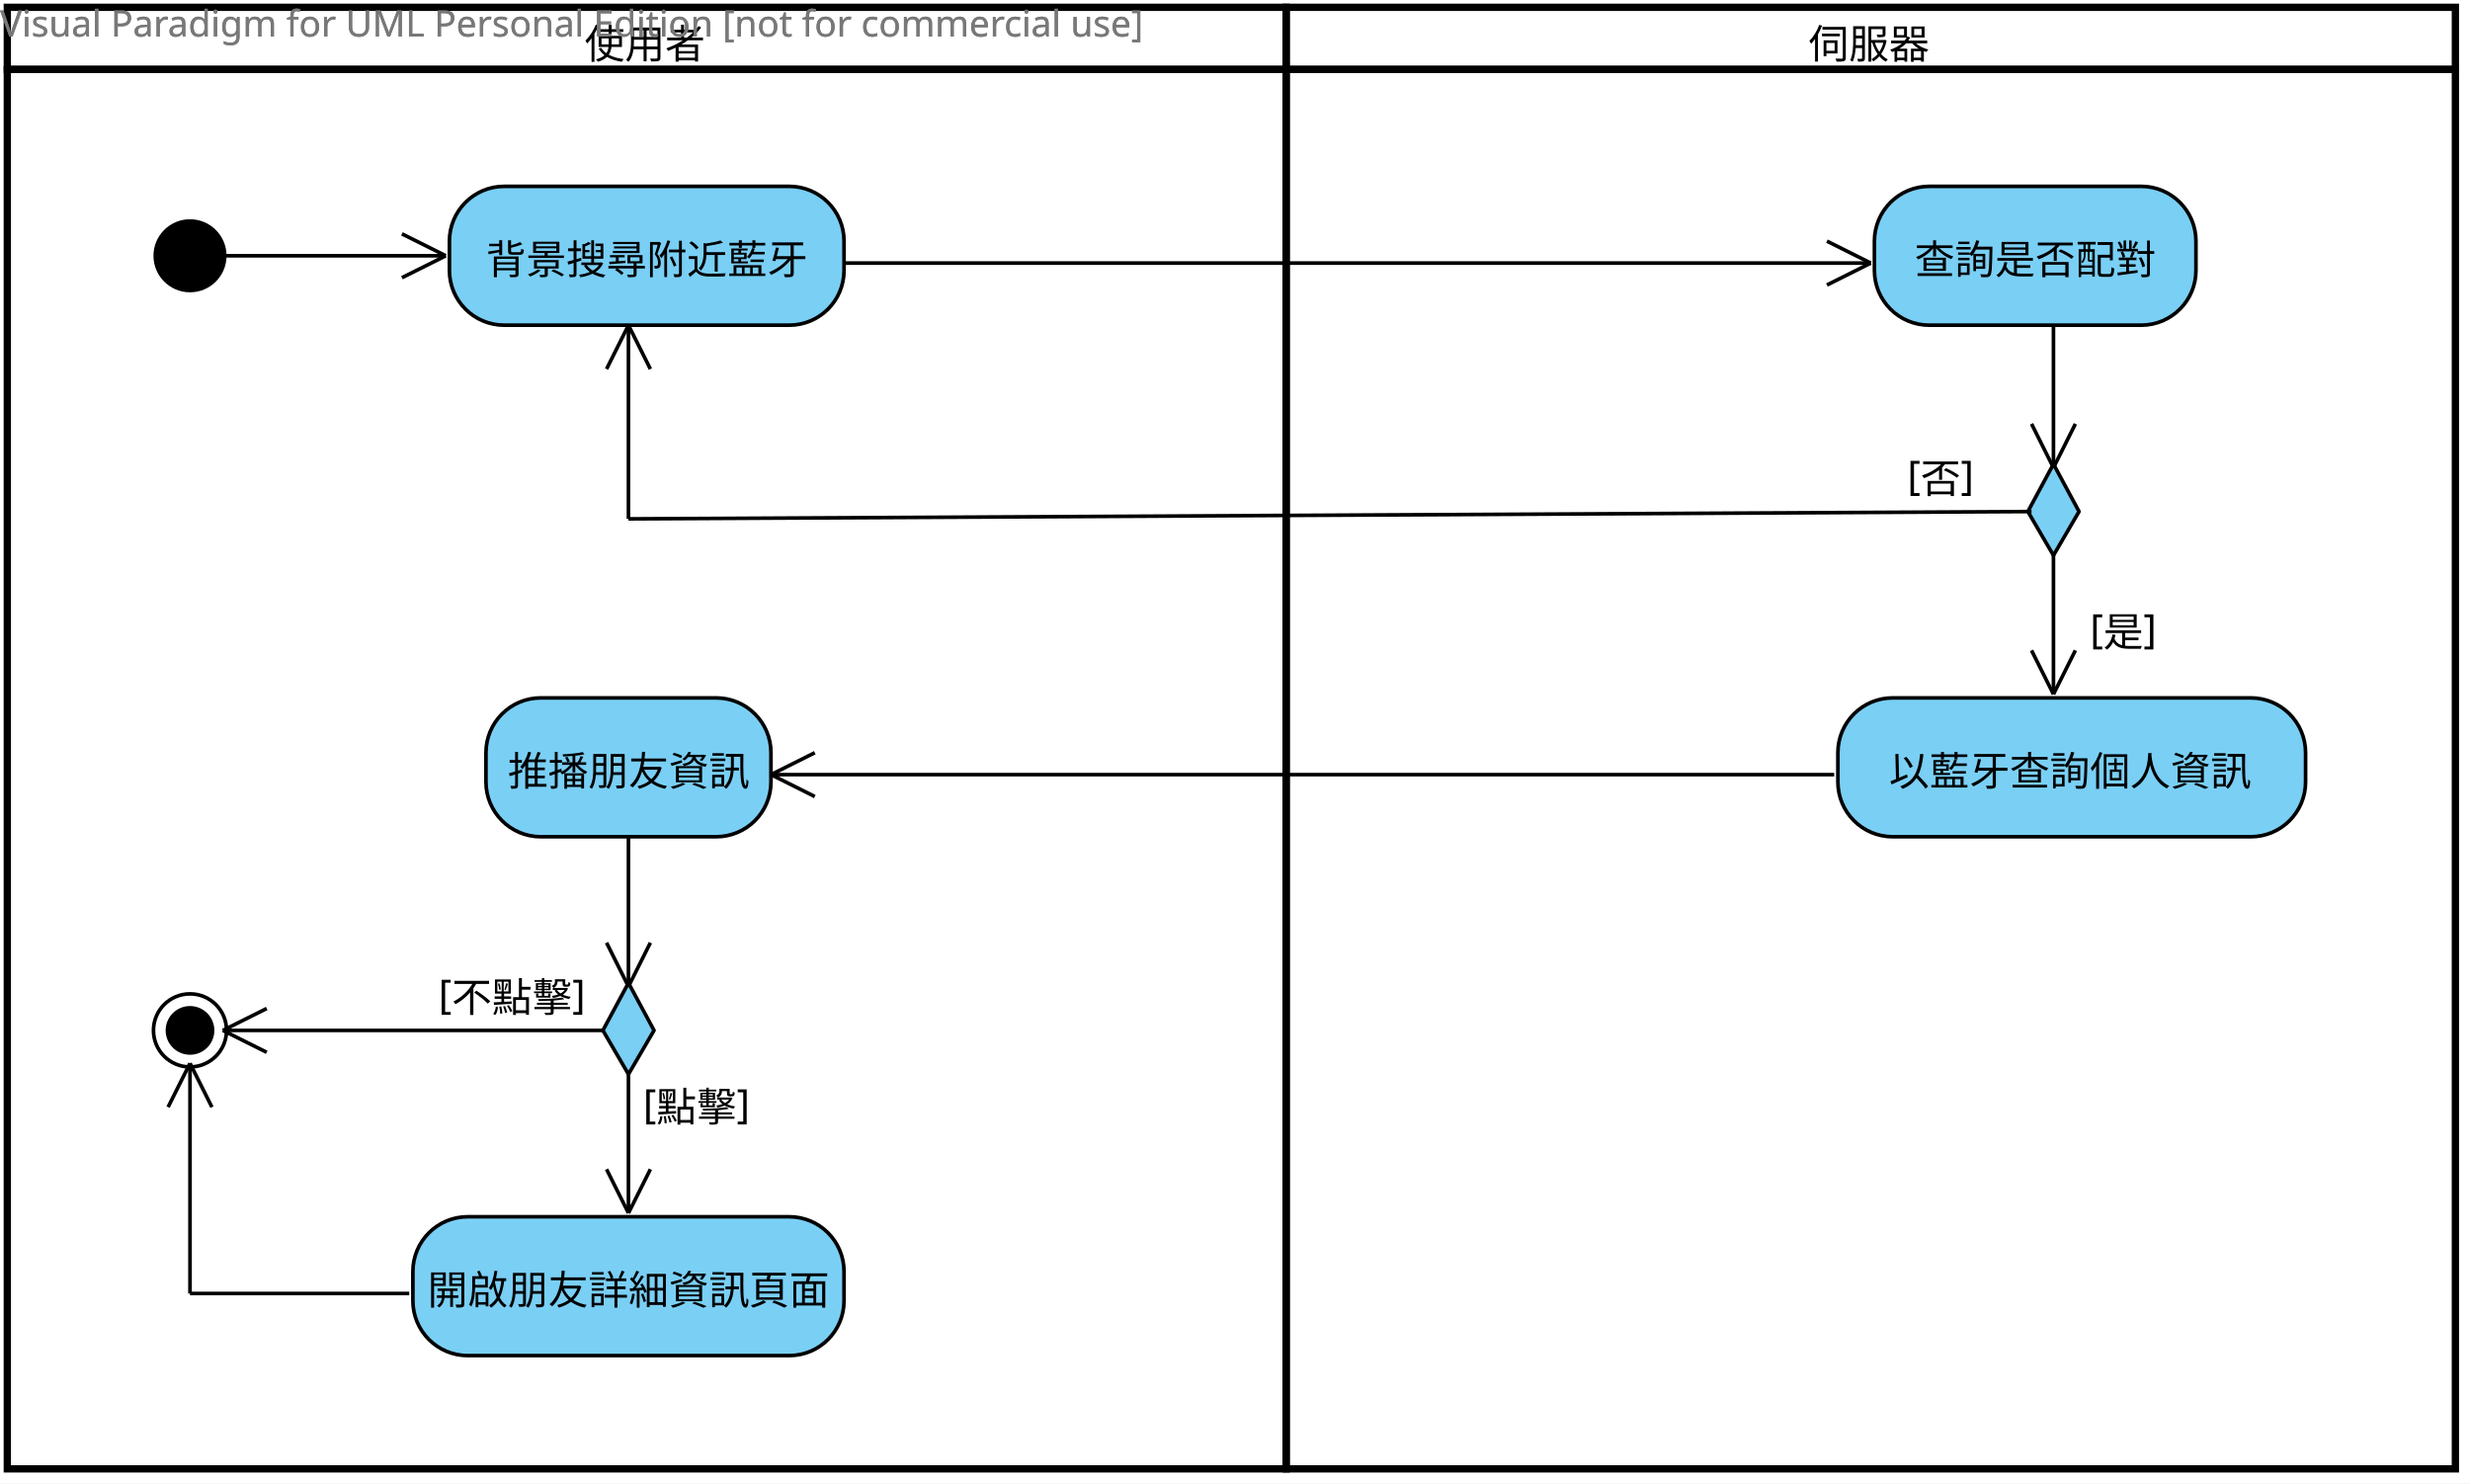
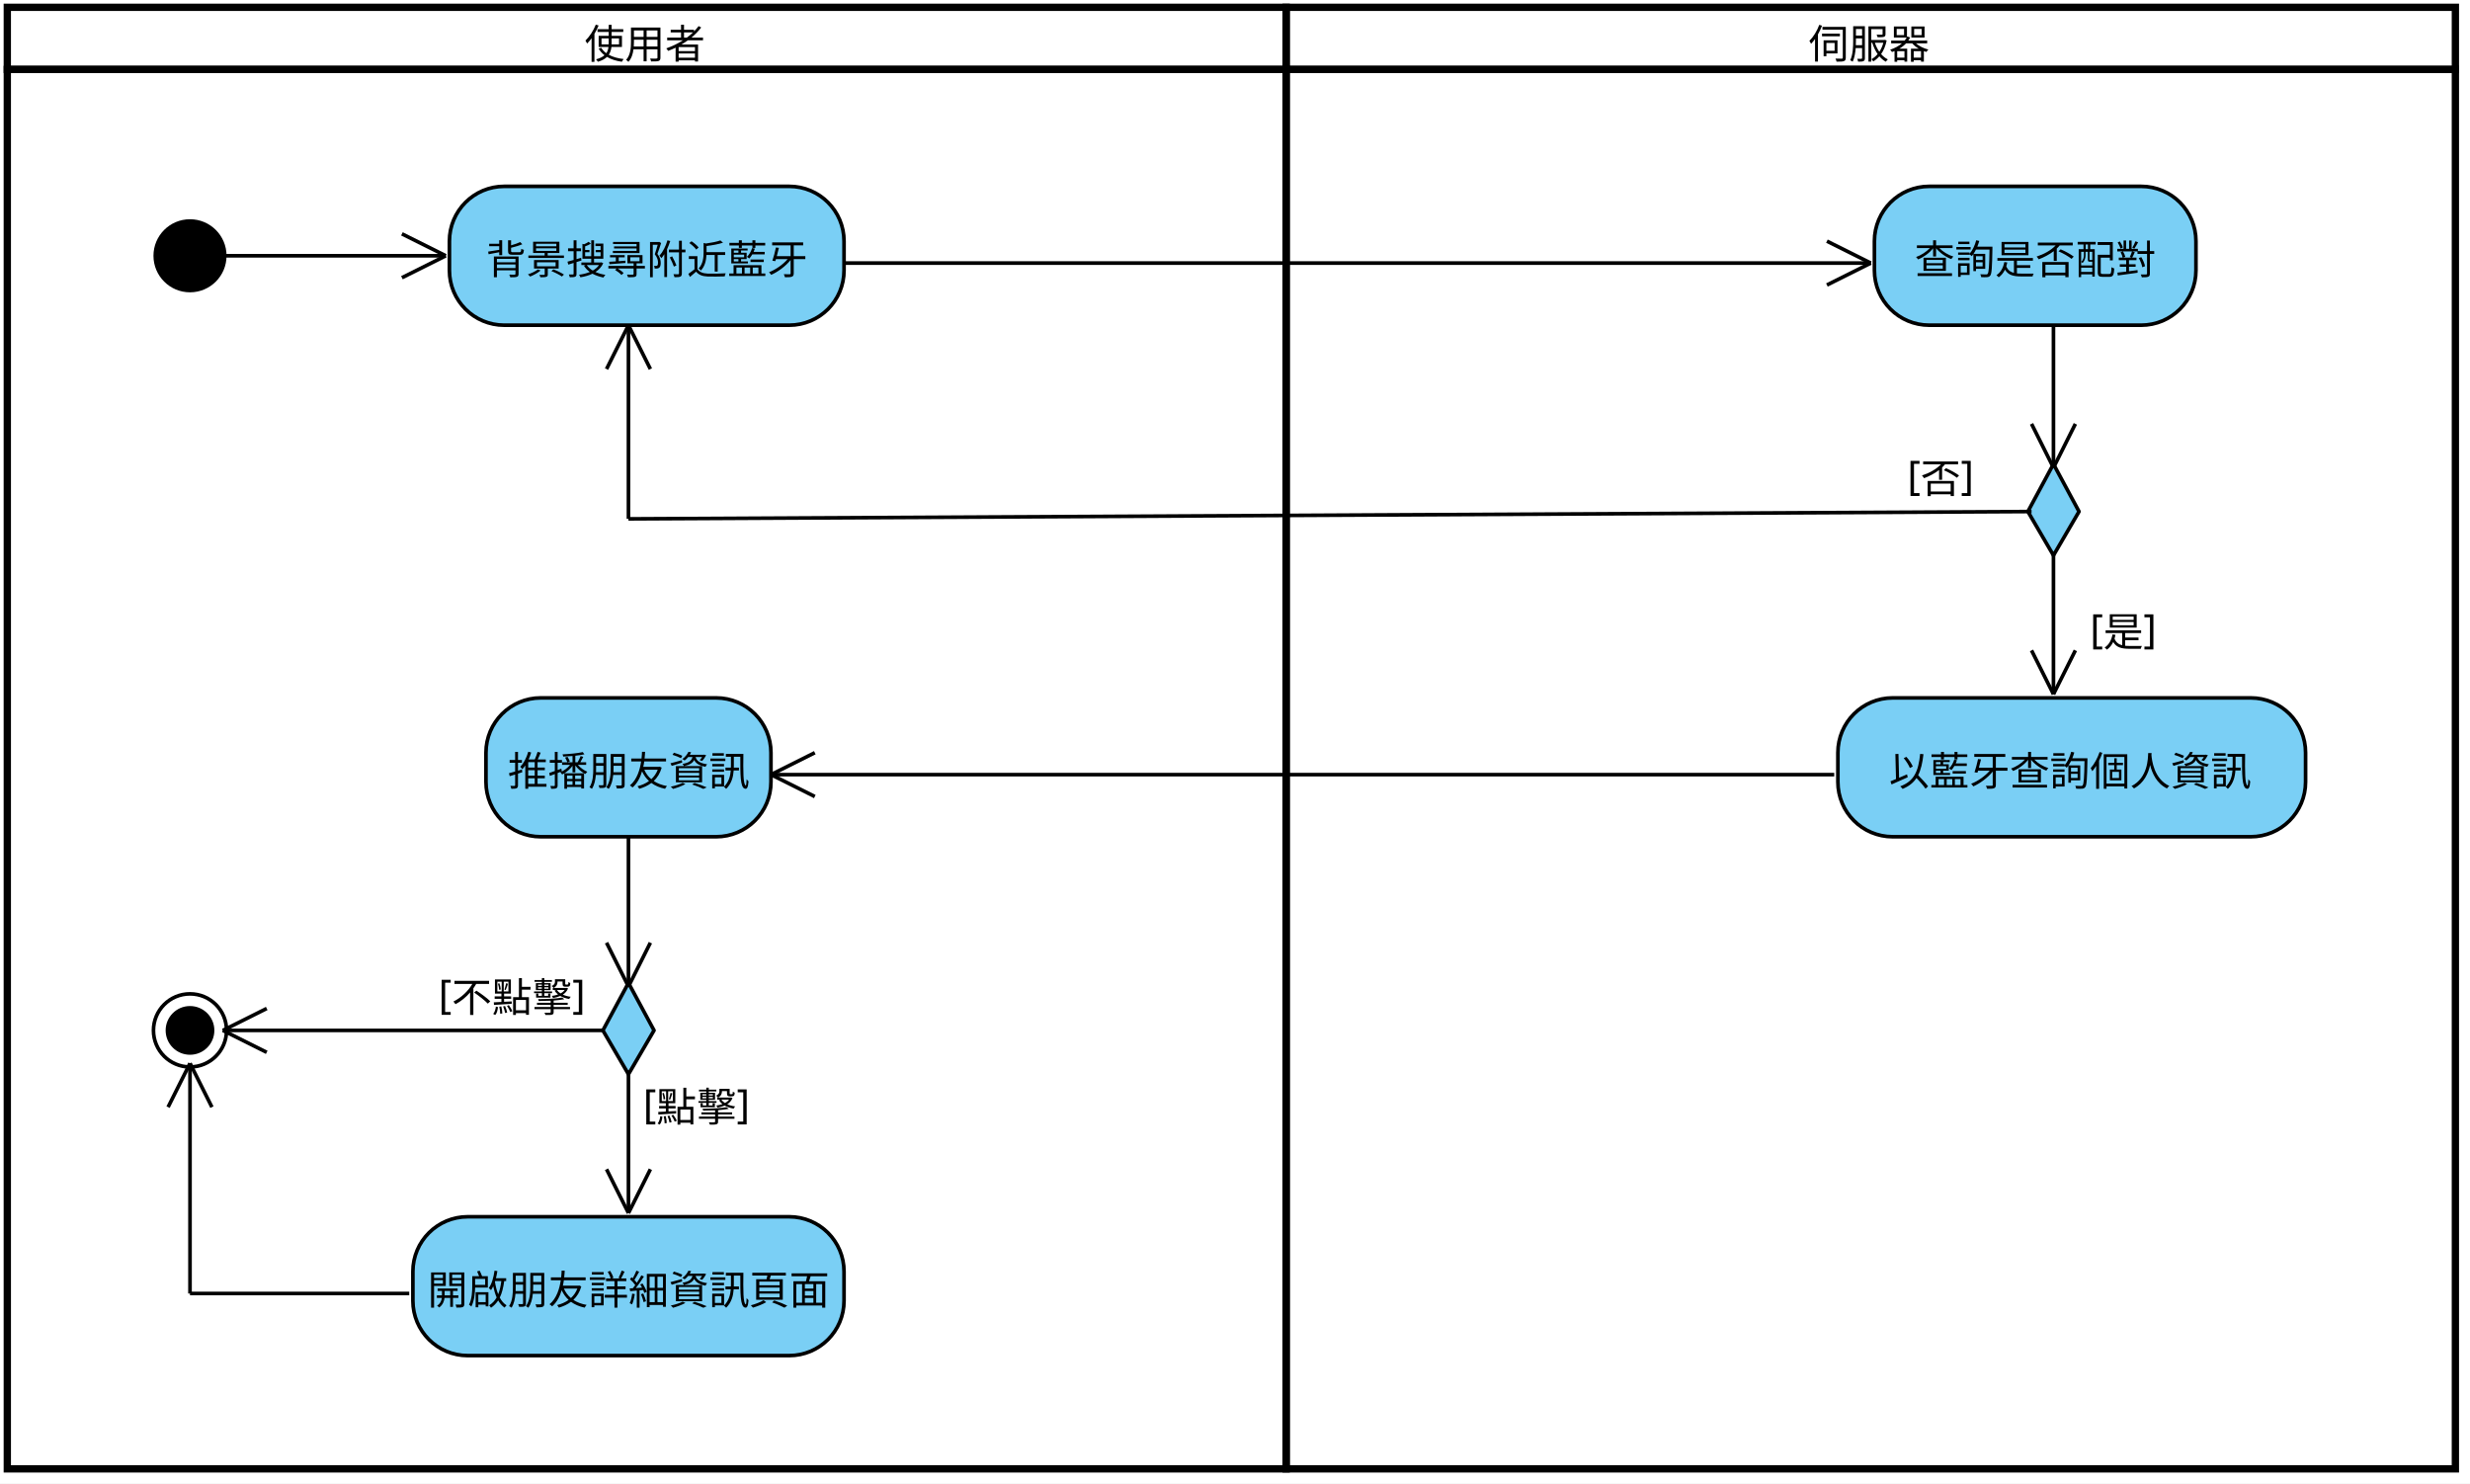
<svg xmlns="http://www.w3.org/2000/svg" style="fill-opacity:1; color-rendering:auto; color-interpolation:auto; stroke:black; text-rendering:auto; stroke-linecap:square; stroke-miterlimit:10; stroke-opacity:1; shape-rendering:auto; fill:black; stroke-dasharray:none; font-weight:normal; stroke-width:1; font-family:'Dialog'; font-style:normal; stroke-linejoin:miter; font-size:12; stroke-dashoffset:0; image-rendering:auto;" width="676" height="406">
  <defs id="genericDefs" />
  <g>
    <defs id="defs1">
      <clipPath clipPathUnits="userSpaceOnUse" id="clipPath1">
        <path d="M-3 -3 L677 -3 L677 407 L-3 407 L-3 -3 Z" />
      </clipPath>
      <clipPath clipPathUnits="userSpaceOnUse" id="clipPath2">
        <path d="M0 0 L0 390 L7 390 L7 0 Z" />
      </clipPath>
      <clipPath clipPathUnits="userSpaceOnUse" id="clipPath3">
        <path d="M-3 -3 L357 -3 L357 24 L-3 24 L-3 -3 Z" />
      </clipPath>
      <clipPath clipPathUnits="userSpaceOnUse" id="clipPath4">
        <path d="M0 0 L350 0 L350 17 L0 17 L0 0 Z" />
      </clipPath>
      <clipPath clipPathUnits="userSpaceOnUse" id="clipPath5">
        <path d="M-3 -3 L357 -3 L357 390 L-3 390 L-3 -3 Z" />
      </clipPath>
      <clipPath clipPathUnits="userSpaceOnUse" id="clipPath6">
        <path d="M-3 -3 L327 -3 L327 24 L-3 24 L-3 -3 Z" />
      </clipPath>
      <clipPath clipPathUnits="userSpaceOnUse" id="clipPath7">
        <path d="M0 0 L320 0 L320 17 L0 17 L0 0 Z" />
      </clipPath>
      <clipPath clipPathUnits="userSpaceOnUse" id="clipPath8">
        <path d="M-3 -3 L327 -3 L327 390 L-3 390 L-3 -3 Z" />
      </clipPath>
      <clipPath clipPathUnits="userSpaceOnUse" id="clipPath9">
        <path d="M-3 -3 L47 -3 L47 27 L-3 27 L-3 -3 Z" />
      </clipPath>
      <clipPath clipPathUnits="userSpaceOnUse" id="clipPath10">
        <path d="M-3 -3 L117 -3 L117 47 L-3 47 L-3 -3 Z" />
      </clipPath>
      <clipPath clipPathUnits="userSpaceOnUse" id="clipPath11">
        <path d="M0 0 L110 0 L110 40 L0 40 L0 0 Z" />
      </clipPath>
      <clipPath clipPathUnits="userSpaceOnUse" id="clipPath12">
        <path d="M-3 -3 L97 -3 L97 47 L-3 47 L-3 -3 Z" />
      </clipPath>
      <clipPath clipPathUnits="userSpaceOnUse" id="clipPath13">
        <path d="M0 0 L90 0 L90 40 L0 40 L0 0 Z" />
      </clipPath>
      <clipPath clipPathUnits="userSpaceOnUse" id="clipPath14">
        <path d="M-3 -3 L27 -3 L27 47 L-3 47 L-3 -3 Z" />
      </clipPath>
      <clipPath clipPathUnits="userSpaceOnUse" id="clipPath15">
        <path d="M-3 -3 L137 -3 L137 47 L-3 47 L-3 -3 Z" />
      </clipPath>
      <clipPath clipPathUnits="userSpaceOnUse" id="clipPath16">
        <path d="M0 0 L130 0 L130 40 L0 40 L0 0 Z" />
      </clipPath>
      <clipPath clipPathUnits="userSpaceOnUse" id="clipPath17">
        <path d="M-3 -3 L87 -3 L87 47 L-3 47 L-3 -3 Z" />
      </clipPath>
      <clipPath clipPathUnits="userSpaceOnUse" id="clipPath18">
        <path d="M0 0 L80 0 L80 40 L0 40 L0 0 Z" />
      </clipPath>
      <clipPath clipPathUnits="userSpaceOnUse" id="clipPath19">
        <path d="M-3 -3 L127 -3 L127 47 L-3 47 L-3 -3 Z" />
      </clipPath>
      <clipPath clipPathUnits="userSpaceOnUse" id="clipPath20">
        <path d="M0 0 L120 0 L120 40 L0 40 L0 0 Z" />
      </clipPath>
      <clipPath clipPathUnits="userSpaceOnUse" id="clipPath21">
        <path d="M-3 -3 L27 -3 L27 27 L-3 27 L-3 -3 Z" />
      </clipPath>
      <clipPath clipPathUnits="userSpaceOnUse" id="clipPath22">
        <path d="M0 0 L320 0 L320 383 L0 383 L0 0 Z" />
      </clipPath>
      <clipPath clipPathUnits="userSpaceOnUse" id="clipPath23">
        <path d="M0 0 L350 0 L350 383 L0 383 L0 0 Z" />
      </clipPath>
      <clipPath clipPathUnits="userSpaceOnUse" id="clipPath24">
        <path d="M0 0 L165 0 L165 104 L0 104 L0 0 Z" />
      </clipPath>
      <clipPath clipPathUnits="userSpaceOnUse" id="clipPath25">
        <path d="M0 0 L385 0 L385 104 L0 104 L0 0 Z" />
      </clipPath>
      <clipPath clipPathUnits="userSpaceOnUse" id="clipPath26">
        <path d="M0 0 L104 0 L104 143 L0 143 L0 0 Z" />
      </clipPath>
      <clipPath clipPathUnits="userSpaceOnUse" id="clipPath27">
        <path d="M0 0 L488 0 L488 157 L0 157 L0 0 Z" />
      </clipPath>
      <clipPath clipPathUnits="userSpaceOnUse" id="clipPath28">
        <path d="M0 0 L395 0 L395 104 L0 104 L0 0 Z" />
      </clipPath>
      <clipPath clipPathUnits="userSpaceOnUse" id="clipPath29">
        <path d="M0 0 L164 0 L164 167 L0 167 L0 0 Z" />
      </clipPath>
      <clipPath clipPathUnits="userSpaceOnUse" id="clipPath30">
        <path d="M0 0 L208 0 L208 104 L0 104 L0 0 Z" />
      </clipPath>
      <clipPath clipPathUnits="userSpaceOnUse" id="clipPath31">
        <path d="M0 0 L104 0 L104 145 L0 145 L0 0 Z" />
      </clipPath>
      <clipPath clipPathUnits="userSpaceOnUse" id="clipPath32">
        <path d="M0 0 L59 0 L59 17 L0 17 L0 0 Z" />
      </clipPath>
      <clipPath clipPathUnits="userSpaceOnUse" id="clipPath33">
        <path d="M0 0 L48 0 L48 17 L0 17 L0 0 Z" />
      </clipPath>
      <clipPath clipPathUnits="userSpaceOnUse" id="clipPath34">
        <path d="M0 0 L37 0 L37 17 L0 17 L0 0 Z" />
      </clipPath>
    </defs>
    <g style="fill:white; text-rendering:geometricPrecision; stroke:white;">
      <rect x="0" y="0" width="676" style="stroke:none;" height="406" />
    </g>
    <g transform="translate(2,2)" style="text-rendering:geometricPrecision; stroke-width:2; font-size:11; font-family:sans-serif;">
      <rect x="0" y="0" width="350" style="clip-path:url(#clipPath3); fill:none;" height="17" />
    </g>
    <g style="text-rendering:geometricPrecision; font-size:11; font-family:sans-serif;" transform="translate(2,2)">
      <text x="158" y="14" style="clip-path:url(#clipPath4); stroke:none;" xml:space="preserve">使用者</text>
    </g>
    <g transform="translate(2,19)" style="text-rendering:geometricPrecision; stroke-width:2; font-size:11; font-family:sans-serif;">
      <rect x="0" y="0" width="350" style="clip-path:url(#clipPath5); fill:none;" height="383" />
    </g>
    <g transform="translate(352,2)" style="text-rendering:geometricPrecision; stroke-width:2; font-size:11; font-family:sans-serif;">
      <rect x="0" y="0" width="320" style="clip-path:url(#clipPath6); fill:none;" height="17" />
    </g>
    <g style="text-rendering:geometricPrecision; font-size:11; font-family:sans-serif;" transform="translate(352,2)">
      <text x="143" y="14" style="clip-path:url(#clipPath7); stroke:none;" xml:space="preserve">伺服器</text>
    </g>
    <g transform="translate(352,19)" style="text-rendering:geometricPrecision; stroke-width:2; font-size:11; font-family:sans-serif;">
      <rect x="0" y="0" width="320" style="clip-path:url(#clipPath8); fill:none;" height="383" />
    </g>
    <g style="text-rendering:geometricPrecision; font-size:11; font-family:sans-serif;" transform="translate(32,60)">
      <circle style="clip-path:url(#clipPath9); stroke:none;" r="10" cx="20" cy="10" />
    </g>
    <g transform="translate(122,50)" style="font-size:11; fill:rgb(122,207,245); text-rendering:geometricPrecision; font-family:sans-serif; stroke:rgb(122,207,245);">
      <rect x="1" y="1" width="108" style="clip-path:url(#clipPath10); stroke:none;" rx="15" ry="15" height="38" />
    </g>
    <g transform="translate(122,50)" style="font-size:11; stroke-linecap:butt; text-rendering:geometricPrecision; font-family:sans-serif; stroke-linejoin:round; stroke-miterlimit:0;">
      <rect x="1" y="1" width="108" style="clip-path:url(#clipPath10); fill:none;" rx="15" ry="15" height="38" />
    </g>
    <g style="text-rendering:geometricPrecision; font-size:11; font-family:sans-serif;" transform="translate(122,50)">
      <text x="11" y="25" style="clip-path:url(#clipPath11); stroke:none;" xml:space="preserve">背景搜尋附近藍牙</text>
    </g>
    <g transform="translate(512,50)" style="font-size:11; fill:rgb(122,207,245); text-rendering:geometricPrecision; font-family:sans-serif; stroke:rgb(122,207,245);">
      <rect x="1" y="1" width="88" style="clip-path:url(#clipPath12); stroke:none;" rx="15" ry="15" height="38" />
    </g>
    <g transform="translate(512,50)" style="font-size:11; stroke-linecap:butt; text-rendering:geometricPrecision; font-family:sans-serif; stroke-linejoin:round; stroke-miterlimit:0;">
      <rect x="1" y="1" width="88" style="clip-path:url(#clipPath12); fill:none;" rx="15" ry="15" height="38" />
    </g>
    <g style="text-rendering:geometricPrecision; font-size:11; font-family:sans-serif;" transform="translate(512,50)">
      <text x="12" y="25" style="clip-path:url(#clipPath13); stroke:none;" xml:space="preserve">查詢是否配對</text>
    </g>
    <g transform="translate(552,120)" style="font-size:11; fill:rgb(122,207,245); text-rendering:geometricPrecision; font-family:sans-serif; stroke:rgb(122,207,245);">
      <polygon style="clip-path:url(#clipPath14); stroke:none;" points=" 10 7 17 20 10 32 3 20" />
    </g>
    <g transform="translate(552,120)" style="font-size:11; stroke-linecap:butt; text-rendering:geometricPrecision; font-family:sans-serif; stroke-linejoin:round; stroke-miterlimit:0;">
      <polygon style="fill:none; clip-path:url(#clipPath14);" points=" 10 7 17 20 10 32 3 20" />
    </g>
    <g transform="translate(502,190)" style="font-size:11; fill:rgb(122,207,245); text-rendering:geometricPrecision; font-family:sans-serif; stroke:rgb(122,207,245);">
      <rect x="1" y="1" width="128" style="clip-path:url(#clipPath15); stroke:none;" rx="15" ry="15" height="38" />
    </g>
    <g transform="translate(502,190)" style="font-size:11; stroke-linecap:butt; text-rendering:geometricPrecision; font-family:sans-serif; stroke-linejoin:round; stroke-miterlimit:0;">
      <rect x="1" y="1" width="128" style="clip-path:url(#clipPath15); fill:none;" rx="15" ry="15" height="38" />
    </g>
    <g style="text-rendering:geometricPrecision; font-size:11; font-family:sans-serif;" transform="translate(502,190)">
      <text x="15" y="25" style="clip-path:url(#clipPath16); stroke:none;" xml:space="preserve">以藍牙查詢個人資訊</text>
    </g>
    <g transform="translate(132,190)" style="font-size:11; fill:rgb(122,207,245); text-rendering:geometricPrecision; font-family:sans-serif; stroke:rgb(122,207,245);">
      <rect x="1" y="1" width="78" style="clip-path:url(#clipPath17); stroke:none;" rx="15" ry="15" height="38" />
    </g>
    <g transform="translate(132,190)" style="font-size:11; stroke-linecap:butt; text-rendering:geometricPrecision; font-family:sans-serif; stroke-linejoin:round; stroke-miterlimit:0;">
      <rect x="1" y="1" width="78" style="clip-path:url(#clipPath17); fill:none;" rx="15" ry="15" height="38" />
    </g>
    <g style="text-rendering:geometricPrecision; font-size:11; font-family:sans-serif;" transform="translate(132,190)">
      <text x="7" y="25" style="clip-path:url(#clipPath18); stroke:none;" xml:space="preserve">推播朋友資訊</text>
    </g>
    <g transform="translate(162,262)" style="font-size:11; fill:rgb(122,207,245); text-rendering:geometricPrecision; font-family:sans-serif; stroke:rgb(122,207,245);">
      <polygon style="clip-path:url(#clipPath14); stroke:none;" points=" 10 7 17 20 10 32 3 20" />
    </g>
    <g transform="translate(162,262)" style="font-size:11; stroke-linecap:butt; text-rendering:geometricPrecision; font-family:sans-serif; stroke-linejoin:round; stroke-miterlimit:0;">
      <polygon style="fill:none; clip-path:url(#clipPath14);" points=" 10 7 17 20 10 32 3 20" />
    </g>
    <g transform="translate(112,332)" style="font-size:11; fill:rgb(122,207,245); text-rendering:geometricPrecision; font-family:sans-serif; stroke:rgb(122,207,245);">
      <rect x="1" y="1" width="118" style="clip-path:url(#clipPath19); stroke:none;" rx="15" ry="15" height="38" />
    </g>
    <g transform="translate(112,332)" style="font-size:11; stroke-linecap:butt; text-rendering:geometricPrecision; font-family:sans-serif; stroke-linejoin:round; stroke-miterlimit:0;">
      <rect x="1" y="1" width="118" style="clip-path:url(#clipPath19); fill:none;" rx="15" ry="15" height="38" />
    </g>
    <g style="text-rendering:geometricPrecision; font-size:11; font-family:sans-serif;" transform="translate(112,332)">
      <text x="5" y="25" style="clip-path:url(#clipPath20); stroke:none;" xml:space="preserve">開啟朋友詳細資訊頁面</text>
    </g>
    <g style="text-rendering:geometricPrecision; font-size:11; font-family:sans-serif;" transform="translate(42,272)">
      <circle style="clip-path:url(#clipPath21); stroke:none;" r="6.667" cx="10" cy="10" />
      <circle style="stroke-linecap:butt; clip-path:url(#clipPath21); fill:none; stroke-linejoin:round; stroke-miterlimit:0;" r="10" cx="10" cy="10" />
    </g>
    <g transform="translate(11,20)" style="font-size:11; stroke-linecap:butt; text-rendering:geometricPrecision; font-family:sans-serif; stroke-linejoin:round;">
      <line x1="50" x2="111" y1="50" style="clip-path:url(#clipPath24); fill:none;" y2="50" />
      <line x1="111" x2="99" y1="50" style="clip-path:url(#clipPath24); fill:none;" y2="44" />
      <line x1="111" x2="99" y1="50" style="clip-path:url(#clipPath24); fill:none;" y2="56" />
    </g>
    <g transform="translate(181,22)" style="font-size:11; stroke-linecap:butt; text-rendering:geometricPrecision; font-family:sans-serif; stroke-linejoin:round;">
      <line x1="50" x2="331" y1="50" style="clip-path:url(#clipPath25); fill:none;" y2="50" />
      <line x1="331" x2="319" y1="50" style="clip-path:url(#clipPath25); fill:none;" y2="44" />
      <line x1="331" x2="319" y1="50" style="clip-path:url(#clipPath25); fill:none;" y2="56" />
    </g>
    <g transform="translate(512,39)" style="font-size:11; stroke-linecap:butt; text-rendering:geometricPrecision; font-family:sans-serif; stroke-linejoin:round;">
      <line x1="50" x2="50" y1="50" style="clip-path:url(#clipPath26); fill:none;" y2="89" />
      <line x1="50" x2="56" y1="89" style="clip-path:url(#clipPath26); fill:none;" y2="77" />
      <line x1="50" x2="44" y1="89" style="clip-path:url(#clipPath26); fill:none;" y2="77" />
    </g>
    <g transform="translate(122,39)" style="font-size:11; stroke-linecap:butt; text-rendering:geometricPrecision; font-family:sans-serif; stroke-linejoin:round;">
      <line x1="434" x2="50" y1="101" style="clip-path:url(#clipPath27); fill:none;" y2="103" />
      <line x1="50" x2="50" y1="103" style="clip-path:url(#clipPath27); fill:none;" y2="50" />
      <line x1="50" x2="44" y1="50" style="clip-path:url(#clipPath27); fill:none;" y2="62" />
      <line x1="50" x2="56" y1="50" style="clip-path:url(#clipPath27); fill:none;" y2="62" />
    </g>
    <g transform="translate(512,101)" style="font-size:11; stroke-linecap:butt; text-rendering:geometricPrecision; font-family:sans-serif; stroke-linejoin:round;">
      <line x1="50" x2="50" y1="50" style="clip-path:url(#clipPath26); fill:none;" y2="89" />
      <line x1="50" x2="56" y1="89" style="clip-path:url(#clipPath26); fill:none;" y2="77" />
      <line x1="50" x2="44" y1="89" style="clip-path:url(#clipPath26); fill:none;" y2="77" />
    </g>
    <g transform="translate(161,162)" style="font-size:11; stroke-linecap:butt; text-rendering:geometricPrecision; font-family:sans-serif; stroke-linejoin:round;">
      <line x1="341" x2="50" y1="50" style="clip-path:url(#clipPath28); fill:none;" y2="50" />
      <line x1="50" x2="62" y1="50" style="clip-path:url(#clipPath28); fill:none;" y2="56" />
      <line x1="50" x2="62" y1="50" style="clip-path:url(#clipPath28); fill:none;" y2="44" />
    </g>
    <g transform="translate(122,243)" style="font-size:11; stroke-linecap:butt; text-rendering:geometricPrecision; font-family:sans-serif; stroke-linejoin:round;">
      <line x1="50" x2="50" y1="50" style="clip-path:url(#clipPath26); fill:none;" y2="89" />
      <line x1="50" x2="56" y1="89" style="clip-path:url(#clipPath26); fill:none;" y2="77" />
      <line x1="50" x2="44" y1="89" style="clip-path:url(#clipPath26); fill:none;" y2="77" />
    </g>
    <g transform="translate(2,241)" style="font-size:11; stroke-linecap:butt; text-rendering:geometricPrecision; font-family:sans-serif; stroke-linejoin:round;">
      <line x1="110" x2="50" y1="113" style="clip-path:url(#clipPath29); fill:none;" y2="113" />
      <line x1="50" x2="50" y1="113" style="clip-path:url(#clipPath29); fill:none;" y2="50" />
      <line x1="50" x2="44" y1="50" style="clip-path:url(#clipPath29); fill:none;" y2="62" />
      <line x1="50" x2="56" y1="50" style="clip-path:url(#clipPath29); fill:none;" y2="62" />
    </g>
    <g transform="translate(11,232)" style="font-size:11; stroke-linecap:butt; text-rendering:geometricPrecision; font-family:sans-serif; stroke-linejoin:round;">
      <line x1="154" x2="50" y1="50" style="clip-path:url(#clipPath30); fill:none;" y2="50" />
      <line x1="50" x2="62" y1="50" style="clip-path:url(#clipPath30); fill:none;" y2="56" />
      <line x1="50" x2="62" y1="50" style="clip-path:url(#clipPath30); fill:none;" y2="44" />
    </g>
    <g transform="translate(122,179)" style="font-size:11; stroke-linecap:butt; text-rendering:geometricPrecision; font-family:sans-serif; stroke-linejoin:round;">
      <line x1="50" x2="50" y1="50" style="clip-path:url(#clipPath31); fill:none;" y2="91" />
      <line x1="50" x2="56" y1="91" style="clip-path:url(#clipPath31); fill:none;" y2="79" />
      <line x1="50" x2="44" y1="91" style="clip-path:url(#clipPath31); fill:none;" y2="79" />
    </g>
    <g style="text-rendering:geometricPrecision; font-size:11; font-family:sans-serif;" transform="translate(110,262)">
      <text x="10" y="14" style="clip-path:url(#clipPath32); stroke:none;" xml:space="preserve">[不點擊]</text>
    </g>
    <g style="text-rendering:geometricPrecision; font-size:11; font-family:sans-serif;" transform="translate(166,292)">
      <text x="10" y="14" style="clip-path:url(#clipPath33); stroke:none;" xml:space="preserve">[點擊]</text>
    </g>
    <g style="text-rendering:geometricPrecision; font-size:11; font-family:sans-serif;" transform="translate(562,162)">
      <text x="10" y="14" style="clip-path:url(#clipPath34); stroke:none;" xml:space="preserve">[是]</text>
    </g>
    <g style="text-rendering:geometricPrecision; font-size:11; font-family:sans-serif;" transform="translate(512,120)">
      <text x="10" y="14" style="clip-path:url(#clipPath34); stroke:none;" xml:space="preserve">[否]</text>
    </g>
-     <g style="fill:rgb(120,120,120); text-rendering:geometricPrecision; font-size:10; stroke:rgb(120,120,120);">
-       <text xml:space="preserve" x="0" y="10" style="stroke:none;">Visual Paradigm for UML Personal Edition [not for commercial use] </text>
-       <text xml:space="preserve" x="0" y="10" style="stroke:none;">Visual Paradigm for UML Personal Edition [not for commercial use] </text>
-     </g>
  </g>
</svg>
